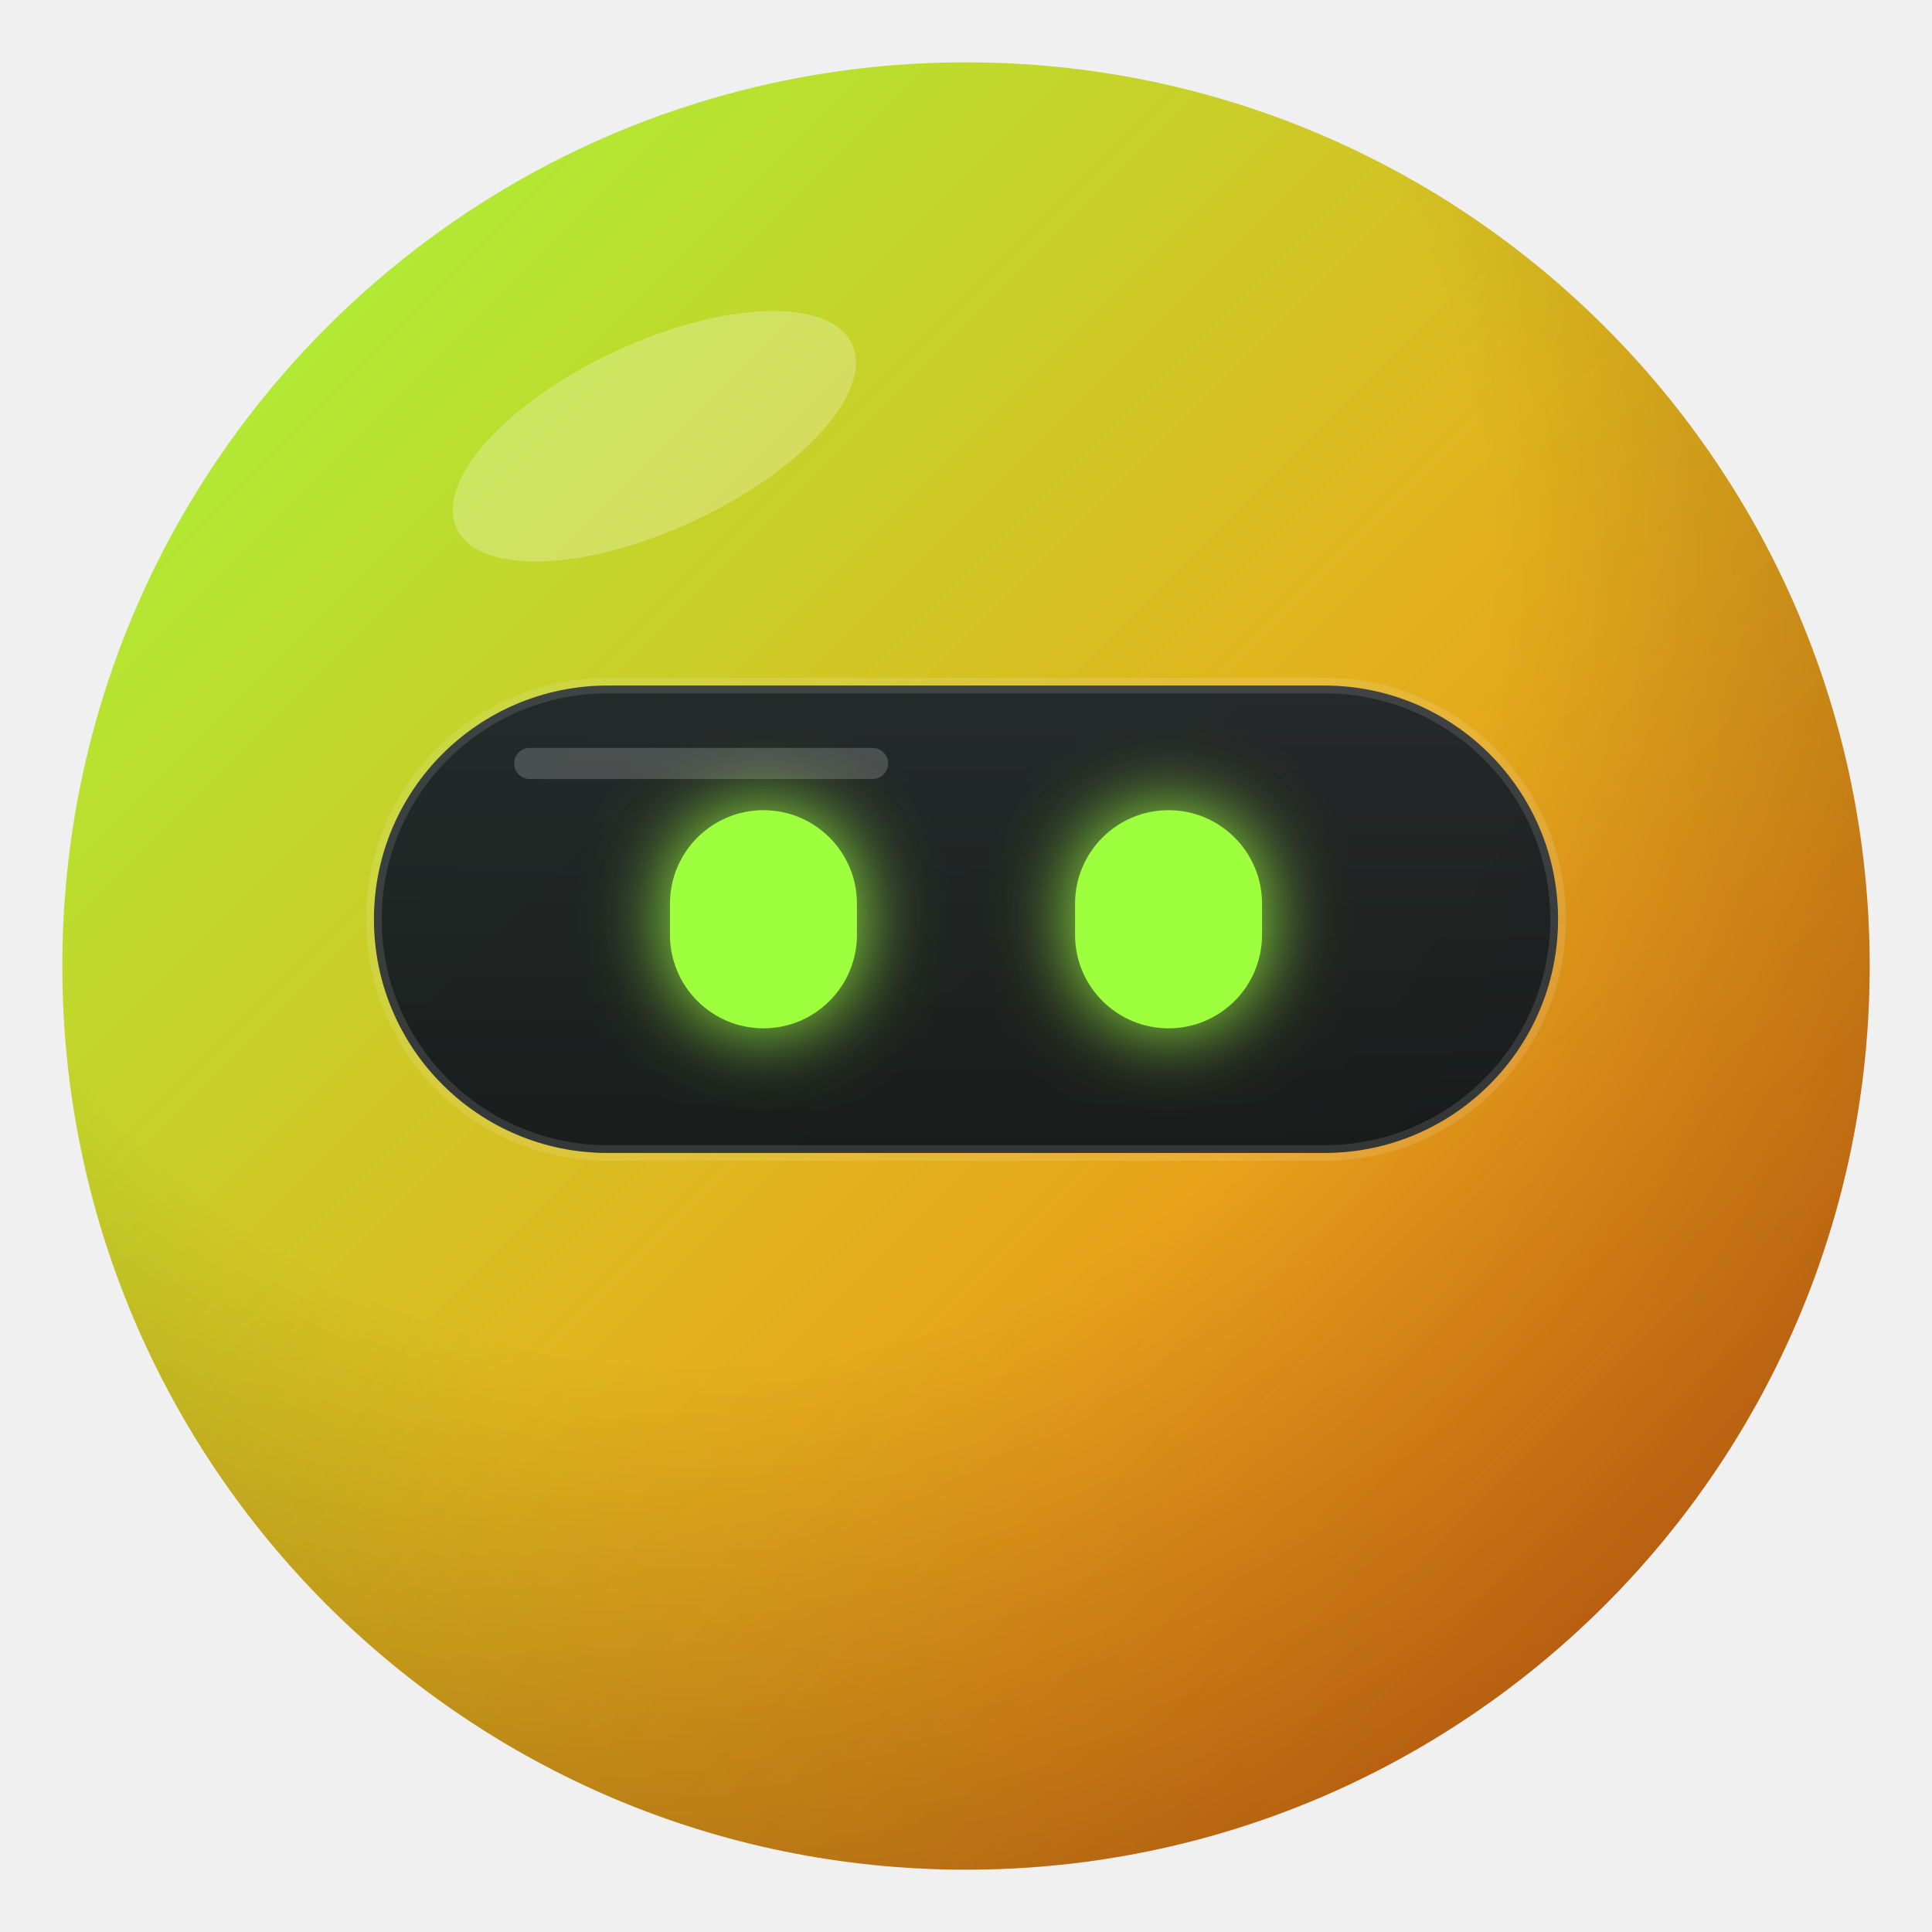
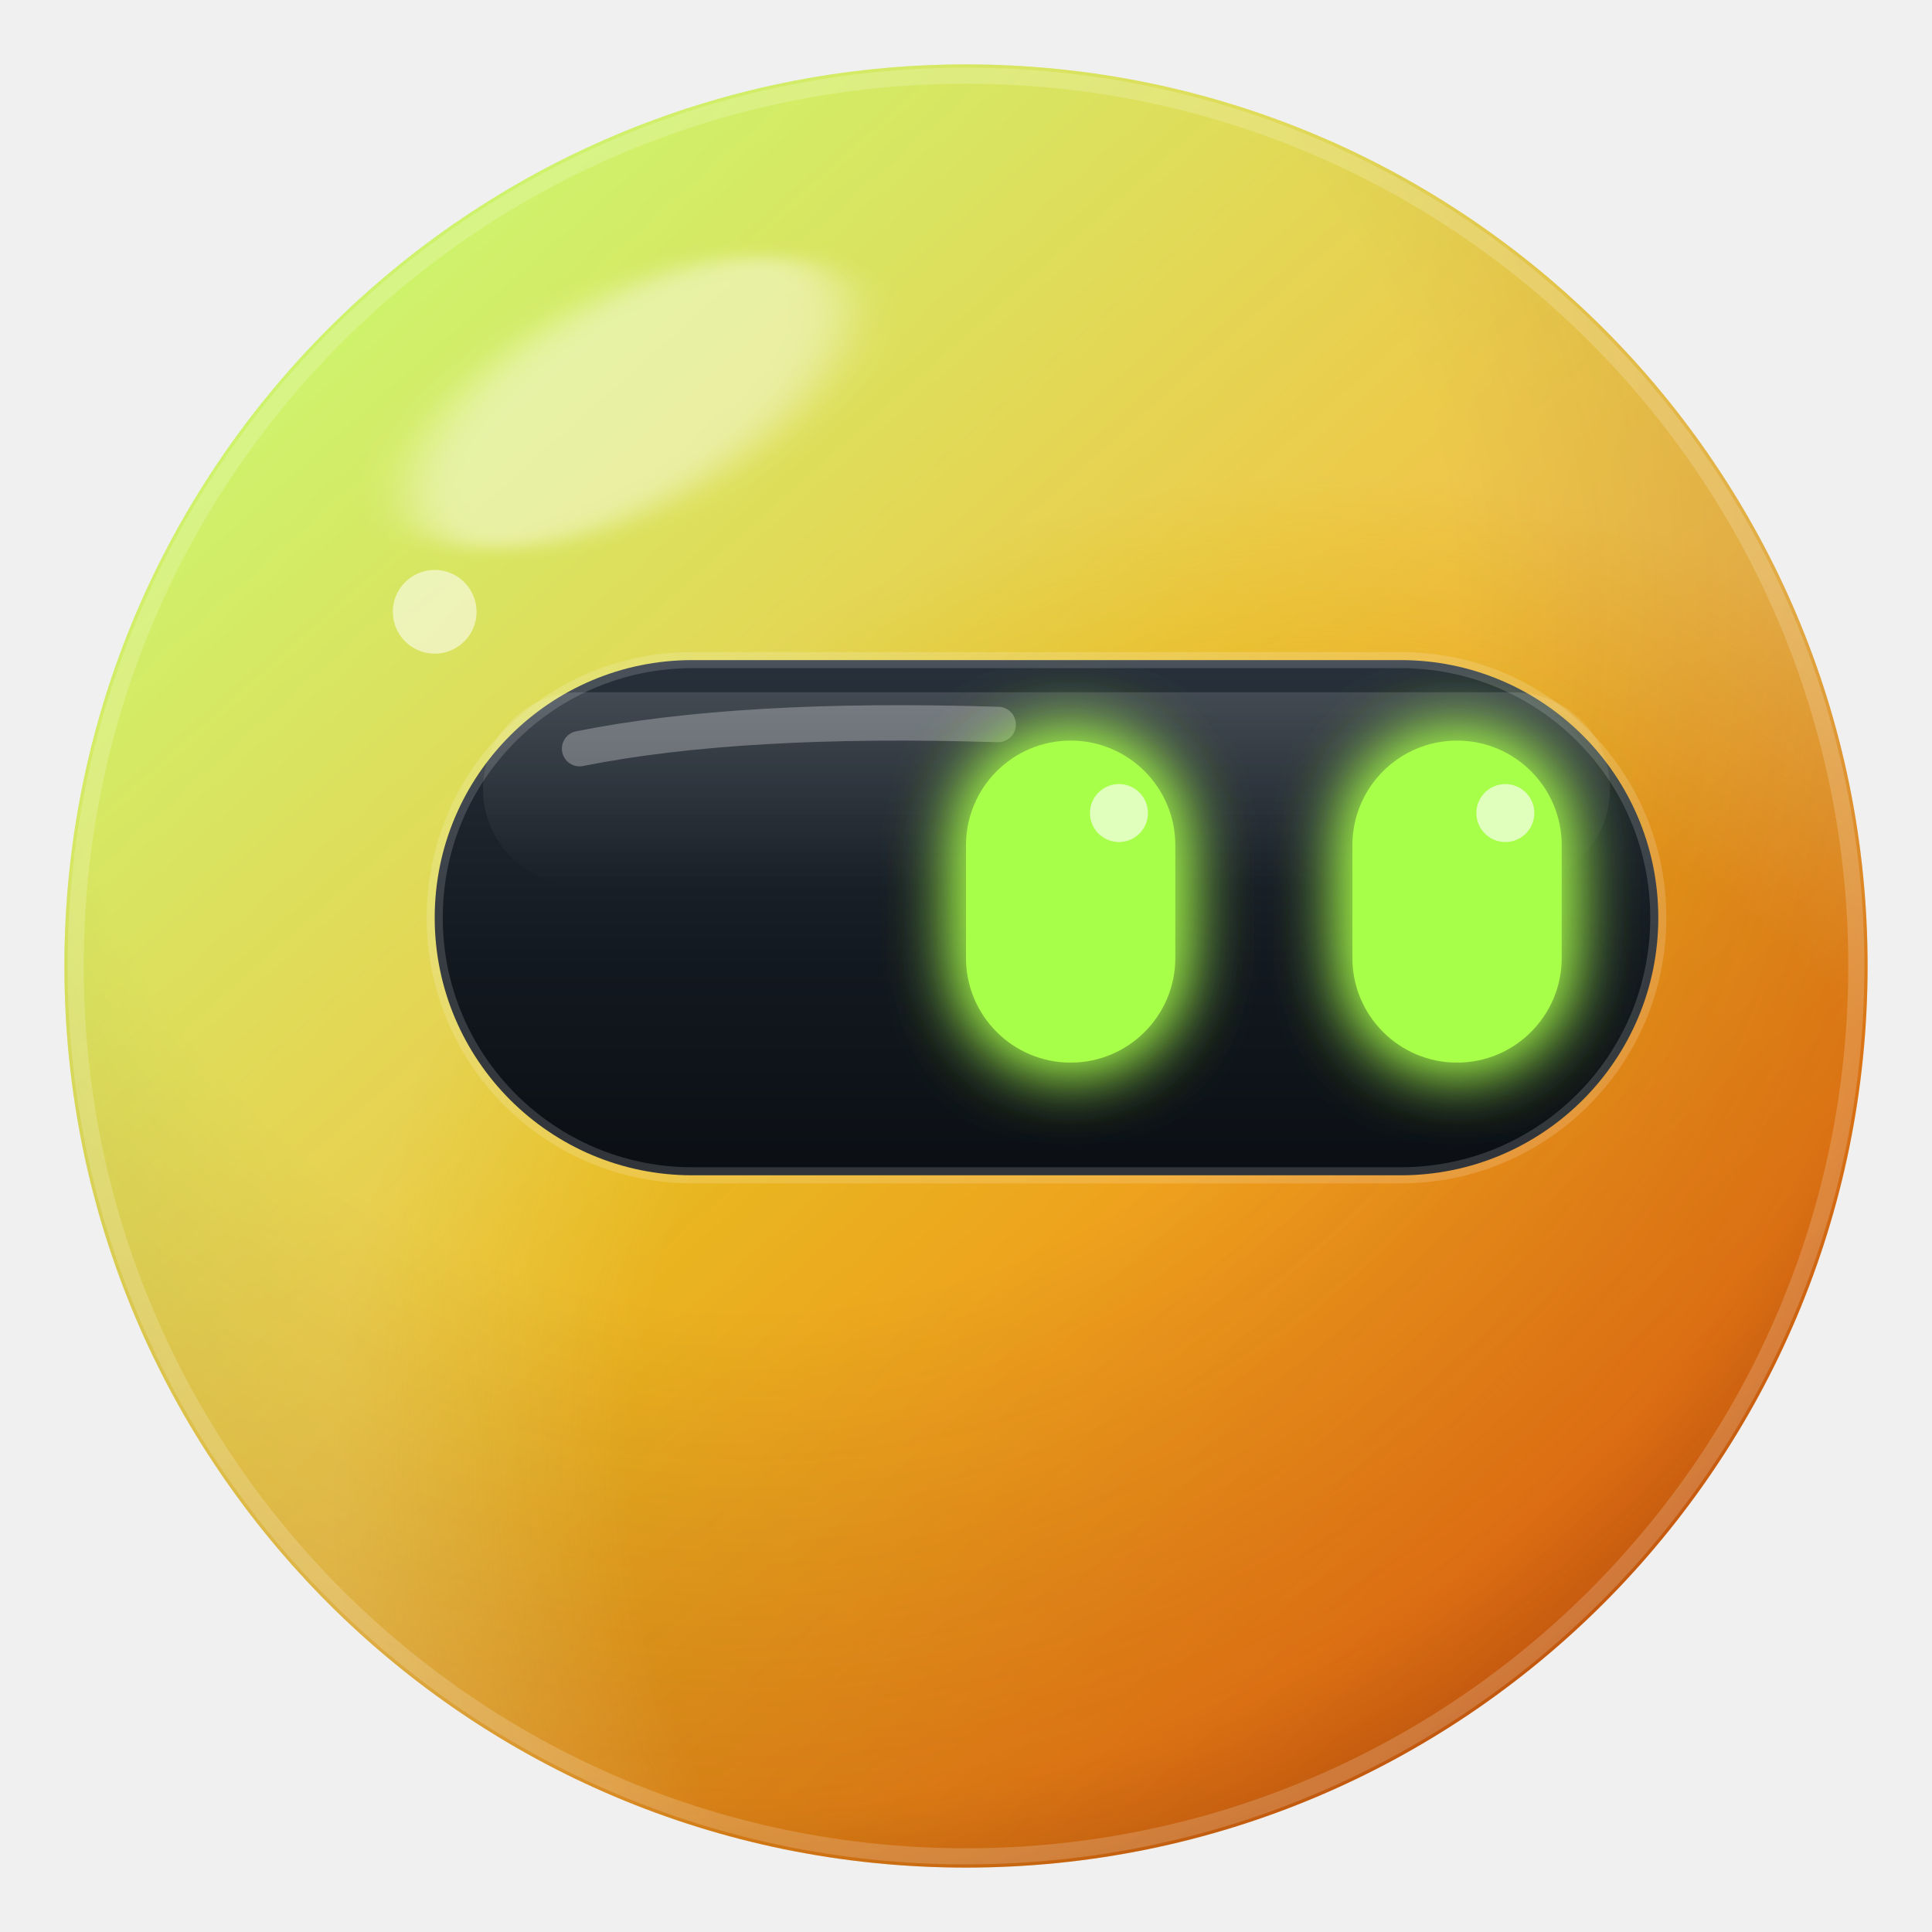
- <svg xmlns="http://www.w3.org/2000/svg" viewBox="18 18 124 124">
+ <svg xmlns="http://www.w3.org/2000/svg" viewBox="20 20 120 120">
  <defs>
-     <linearGradient id="b" x1="0" y1="0" x2="1" y2="1">
-       <stop offset="0" stop-color="#9dff3c" />
-       <stop offset=".5" stop-color="#e0b51e" />
+     <linearGradient id="b" x1="0.1" y1="0.05" x2="0.9" y2="0.95">
+       <stop offset="0" stop-color="#b4ff5a" />
+       <stop offset=".45" stop-color="#e6bd22" />
      <stop offset="1" stop-color="#ff6a13" />
    </linearGradient>
-     <radialGradient id="s" cx="35%" cy="28%" r="80%">
-       <stop offset=".55" stop-color="#000" stop-opacity="0" />
-       <stop offset="1" stop-color="#000" stop-opacity=".28" />
+     <radialGradient id="shade" cx="38%" cy="30%" r="78%">
+       <stop offset=".5" stop-color="#000" stop-opacity="0" />
+       <stop offset=".85" stop-color="#5a1d00" stop-opacity=".18" />
+       <stop offset="1" stop-color="#3a1200" stop-opacity=".42" />
+     </radialGradient>
+     <radialGradient id="rim" cx="70%" cy="78%" r="55%">
+       <stop offset=".7" stop-color="#fff2c4" stop-opacity="0" />
+       <stop offset="1" stop-color="#fff2c4" stop-opacity=".25" />
    </radialGradient>
    <linearGradient id="v" x1="0" y1="0" x2="0" y2="1">
-       <stop offset="0" stop-color="#1c232b" />
-       <stop offset="1" stop-color="#10151b" />
+       <stop offset="0" stop-color="#28313b" />
+       <stop offset=".6" stop-color="#12181f" />
+       <stop offset="1" stop-color="#0b0f14" />
    </linearGradient>
+     <linearGradient id="glass" x1="0" y1="0" x2="0" y2="1">
+       <stop offset="0" stop-color="#fff" stop-opacity=".22" />
+       <stop offset="1" stop-color="#fff" stop-opacity="0" />
+     </linearGradient>
+     <radialGradient id="ground" cx="50%" cy="50%" r="50%">
+       <stop offset="0" stop-color="#8a3a08" stop-opacity=".28" />
+       <stop offset="1" stop-color="#8a3a08" stop-opacity="0" />
+     </radialGradient>
+     <radialGradient id="halo" cx="50%" cy="45%" r="50%">
+       <stop offset="0" stop-color="#ff7a28" stop-opacity=".42" />
+       <stop offset="1" stop-color="#ff7a28" stop-opacity="0" />
+     </radialGradient>
    <filter id="e" x="-80%" y="-80%" width="260%" height="260%">
-       <feGaussianBlur stdDeviation="2.5" result="b" />
+       <feGaussianBlur stdDeviation="2.2" result="b" />
      <feMerge>
+         <feMergeNode in="b" />
        <feMergeNode in="b" />
        <feMergeNode in="SourceGraphic" />
      </feMerge>
    </filter>
+     <filter id="soft" x="-20%" y="-20%" width="140%" height="140%">
+       <feGaussianBlur stdDeviation="1.2" />
+     </filter>
  </defs>
-   <circle cx="80" cy="80" r="58" fill="url(#b)" />
-   <circle cx="80" cy="80" r="58" fill="url(#s)" />
-   <ellipse cx="60" cy="46" rx="14" ry="6" fill="#fff" opacity=".25" transform="rotate(-25 60 46)" />
-   <rect x="42" y="62" width="76" height="30" rx="15" fill="url(#v)" opacity=".95" />
-   <rect x="42" y="62" width="76" height="30" rx="15" fill="none" stroke="#fff" stroke-opacity=".12" />
-   <path d="M52 67 L74 67" stroke="#fff" stroke-opacity=".18" stroke-width="2" stroke-linecap="round" />
-   <g filter="url(#e)" fill="#9dff3c">
-     <rect x="61" y="70" width="12" height="14" rx="6" />
-     <rect x="87" y="70" width="12" height="14" rx="6" />
+   <circle cx="80" cy="80" r="56" fill="url(#b)" />
+   <circle cx="80" cy="80" r="56" fill="url(#shade)" />
+   <circle cx="80" cy="80" r="56" fill="url(#rim)" />
+   <circle cx="80" cy="80" r="55.3" fill="none" stroke="#fff" stroke-opacity=".18" stroke-width="1" />
+   <ellipse cx="59" cy="45" rx="15" ry="6.5" fill="#fff" opacity=".42" transform="rotate(-28 59 45)" filter="url(#soft)" />
+   <circle cx="47" cy="58" r="2.6" fill="#fff" opacity=".55" />
+   <rect x="47" y="61" width="76" height="32" rx="16" fill="url(#v)" />
+   <rect x="47" y="61" width="76" height="32" rx="16" fill="none" stroke="#fff" stroke-opacity=".16" />
+   <path d="M56 66.5 Q66 64.5 82 65" stroke="#fff" stroke-opacity=".28" stroke-width="2.2" stroke-linecap="round" fill="none" />
+   <rect x="50" y="63" width="70" height="12" rx="6" fill="url(#glass)" opacity=".6" />
+   <g filter="url(#e)" fill="#a8ff4a">
+     <rect x="80" y="66" width="13" height="20" rx="6.5" />
+     <rect x="104" y="66" width="13" height="20" rx="6.5" />
+   </g>
+   <g fill="#eaffd0" opacity=".85">
+     <circle cx="89.5" cy="70.5" r="1.8" />
+     <circle cx="113.5" cy="70.5" r="1.8" />
  </g>
</svg>
